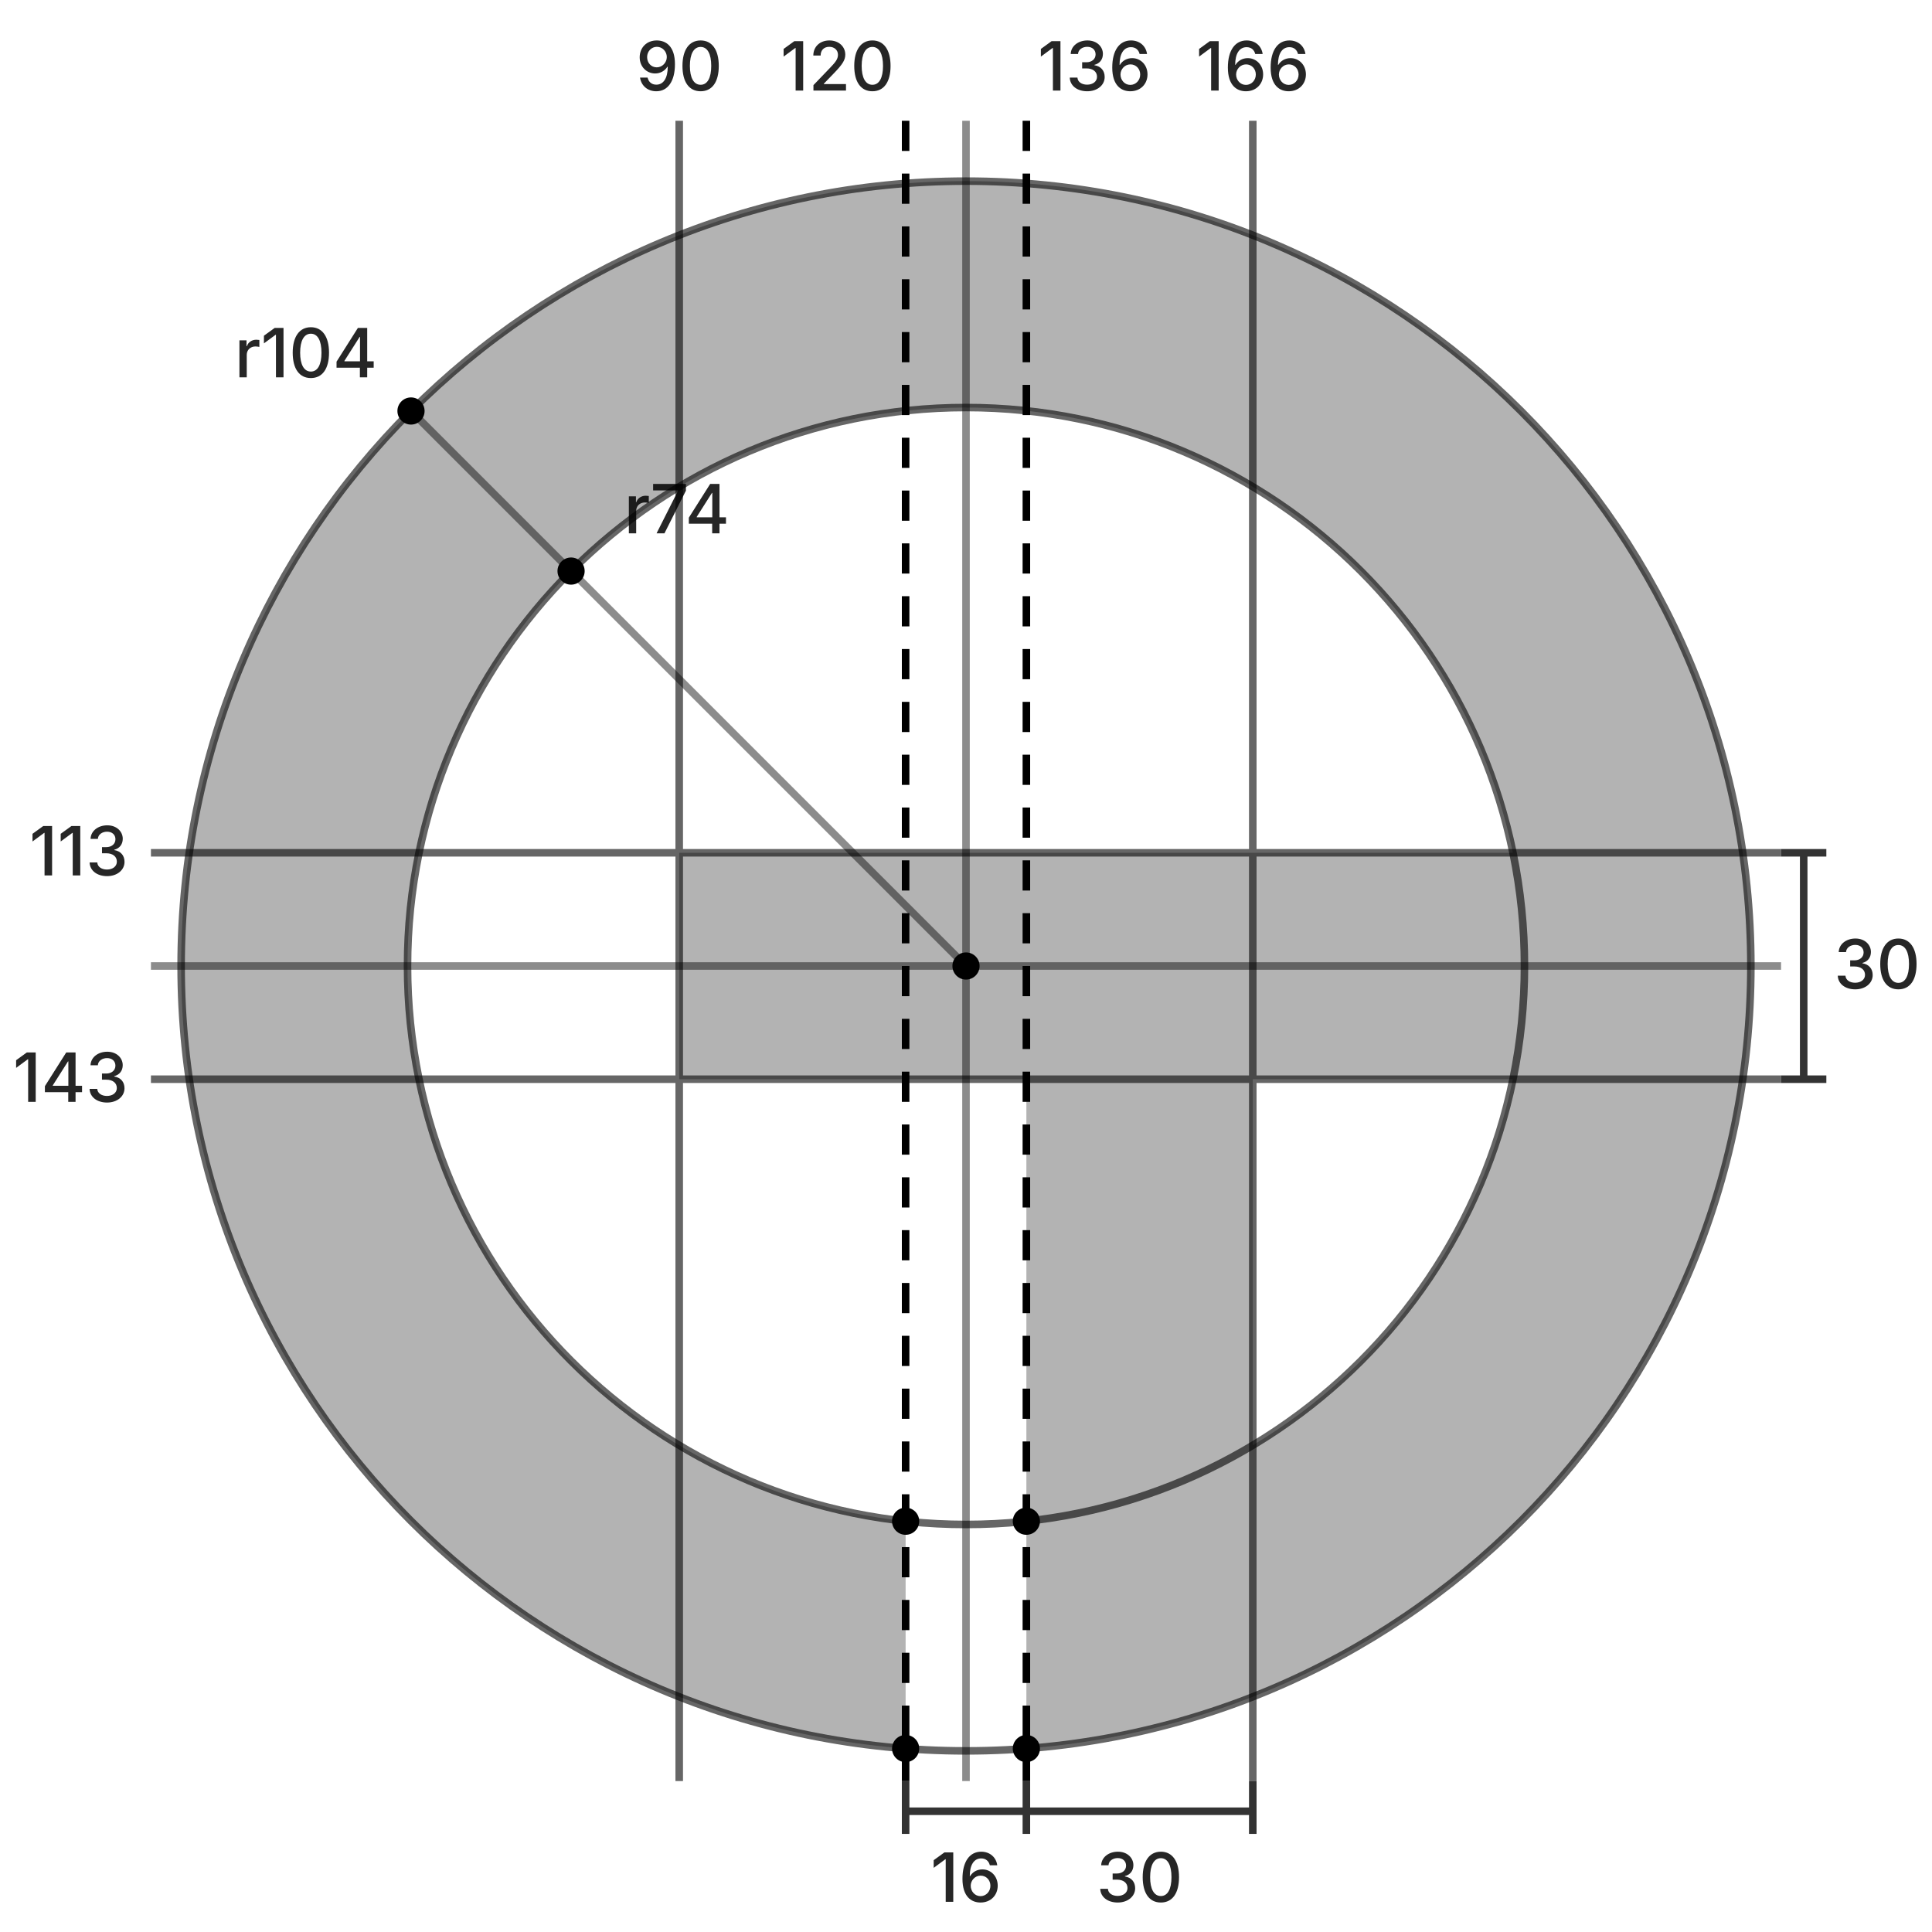
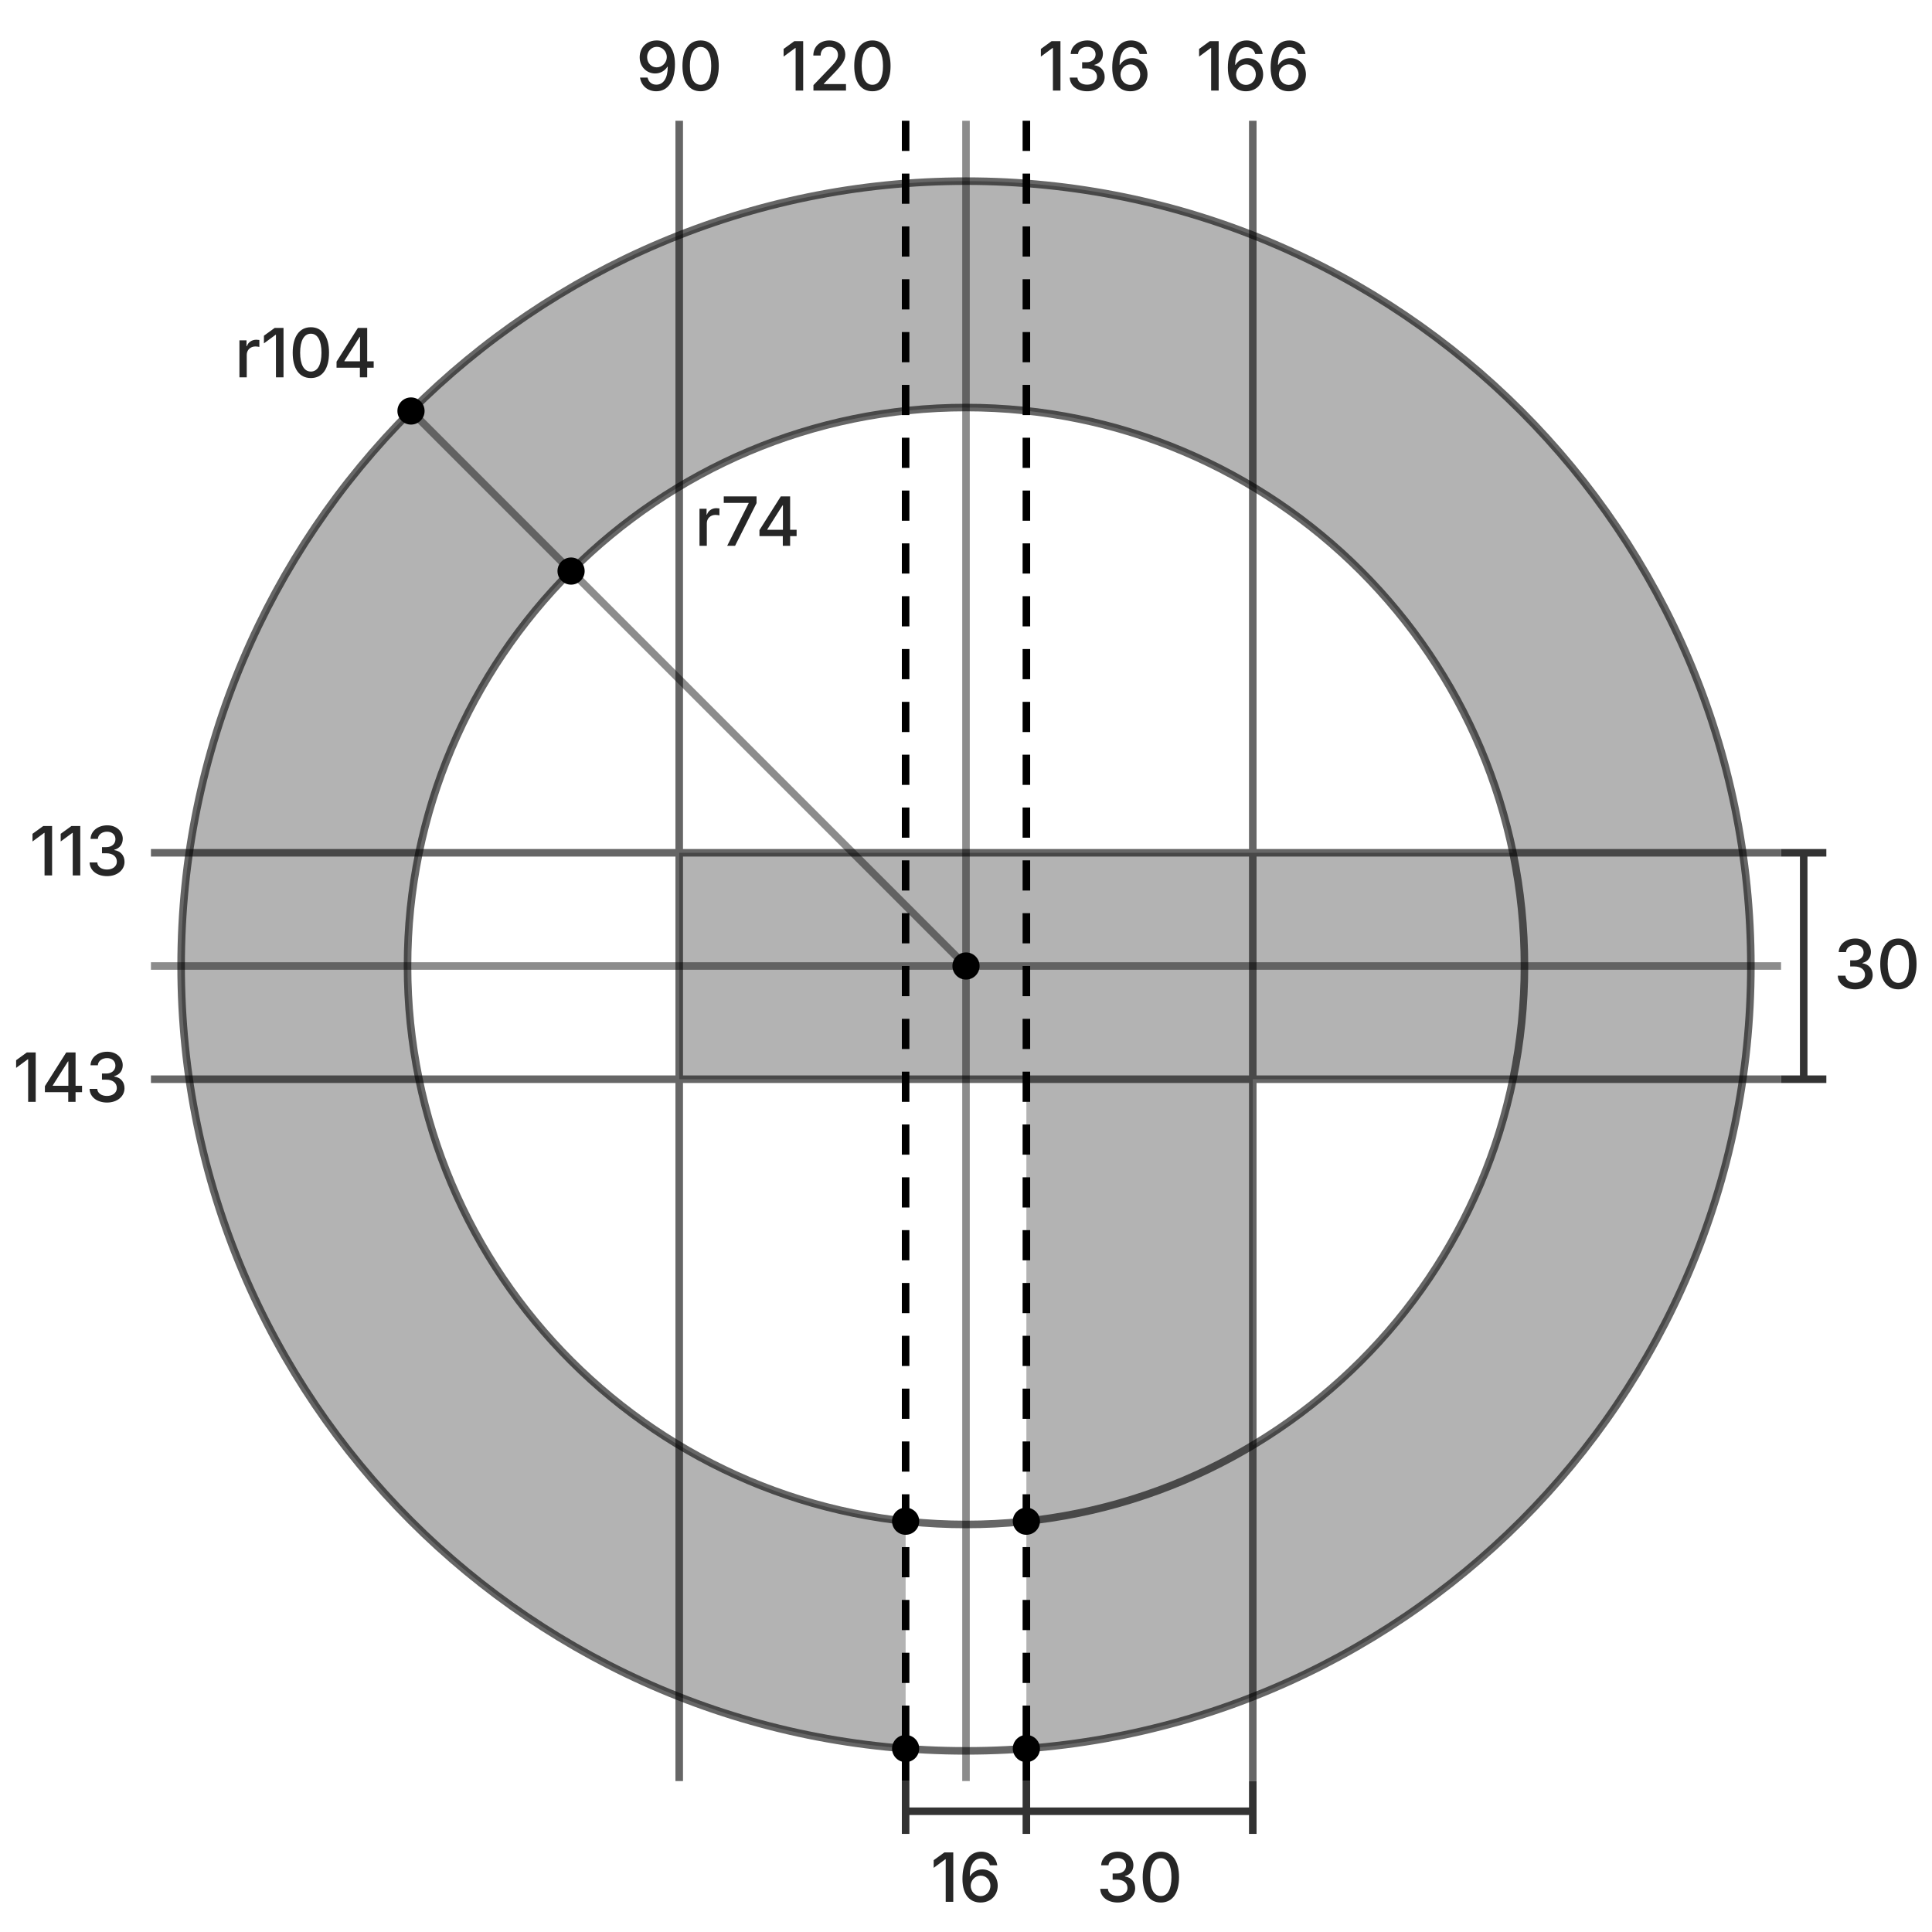
<svg xmlns="http://www.w3.org/2000/svg" viewBox="0 0 256 256" width="256" height="256" fill="currentColor" role="img" aria-label="closed-3 construction">
  <path opacity="0.3" fill-rule="evenodd" d="M120 231.69A104 104 0 1 1 136 231.69L136 143L90 143L90 113L200.46 113A74 74 0 1 0 120 201.57ZM166 143L200.46 143A74 74 0 0 1 166 191.5Z" />
  <g fill="none" stroke="currentColor" stroke-width="1">
    <circle cx="128" cy="128" r="104" opacity="0.6" vector-effect="non-scaling-stroke" />
    <circle cx="128" cy="128" r="74" opacity="0.6" vector-effect="non-scaling-stroke" />
    <path opacity="0.45" vector-effect="non-scaling-stroke" d="M128 16V236M20 128H236M128 128L54.46 54.46" />
    <path opacity="0.6" vector-effect="non-scaling-stroke" d="M90 16V236M166 16V236M20 113H236M20 143H236" />
    <path opacity="1" stroke-dasharray="4 3" vector-effect="non-scaling-stroke" d="M120 16V236M136 16V236" />
    <path opacity="0.8" vector-effect="non-scaling-stroke" d="M120 240H136M120 236V243M136 236V243M136 240H166M136 236V243M166 236V243M239 113V143M236 113H242M236 143H242" />
  </g>
  <g>
    <circle cx="128" cy="128" r="1.8" />
    <circle cx="54.46" cy="54.46" r="1.8" />
    <circle cx="75.67" cy="75.67" r="1.8" />
    <circle cx="120" cy="231.69" r="1.8" />
    <circle cx="136" cy="231.69" r="1.8" />
    <circle cx="120" cy="201.57" r="1.8" />
    <circle cx="136" cy="201.57" r="1.8" />
  </g>
  <g font-family="Inter, ui-sans-serif, system-ui, sans-serif" font-size="9" font-weight="500" opacity="0.85">
    <text x="90" y="12" text-anchor="middle">90</text>
    <text x="118.5" y="12" text-anchor="end">120</text>
    <text x="137.5" y="12" text-anchor="start">136</text>
    <text x="166" y="12" text-anchor="middle">166</text>
    <text x="17" y="116" text-anchor="end">113</text>
    <text x="17" y="146" text-anchor="end">143</text>
    <text x="128" y="252" text-anchor="middle">16</text>
    <text x="151" y="252" text-anchor="middle">30</text>
    <text x="243" y="131">30</text>
    <text x="50" y="50" text-anchor="end">r104</text>
-     <text x="82.67" y="70.67">r74</text>
+     <text x="92.03" y="72.32">r74</text>
  </g>
</svg>
